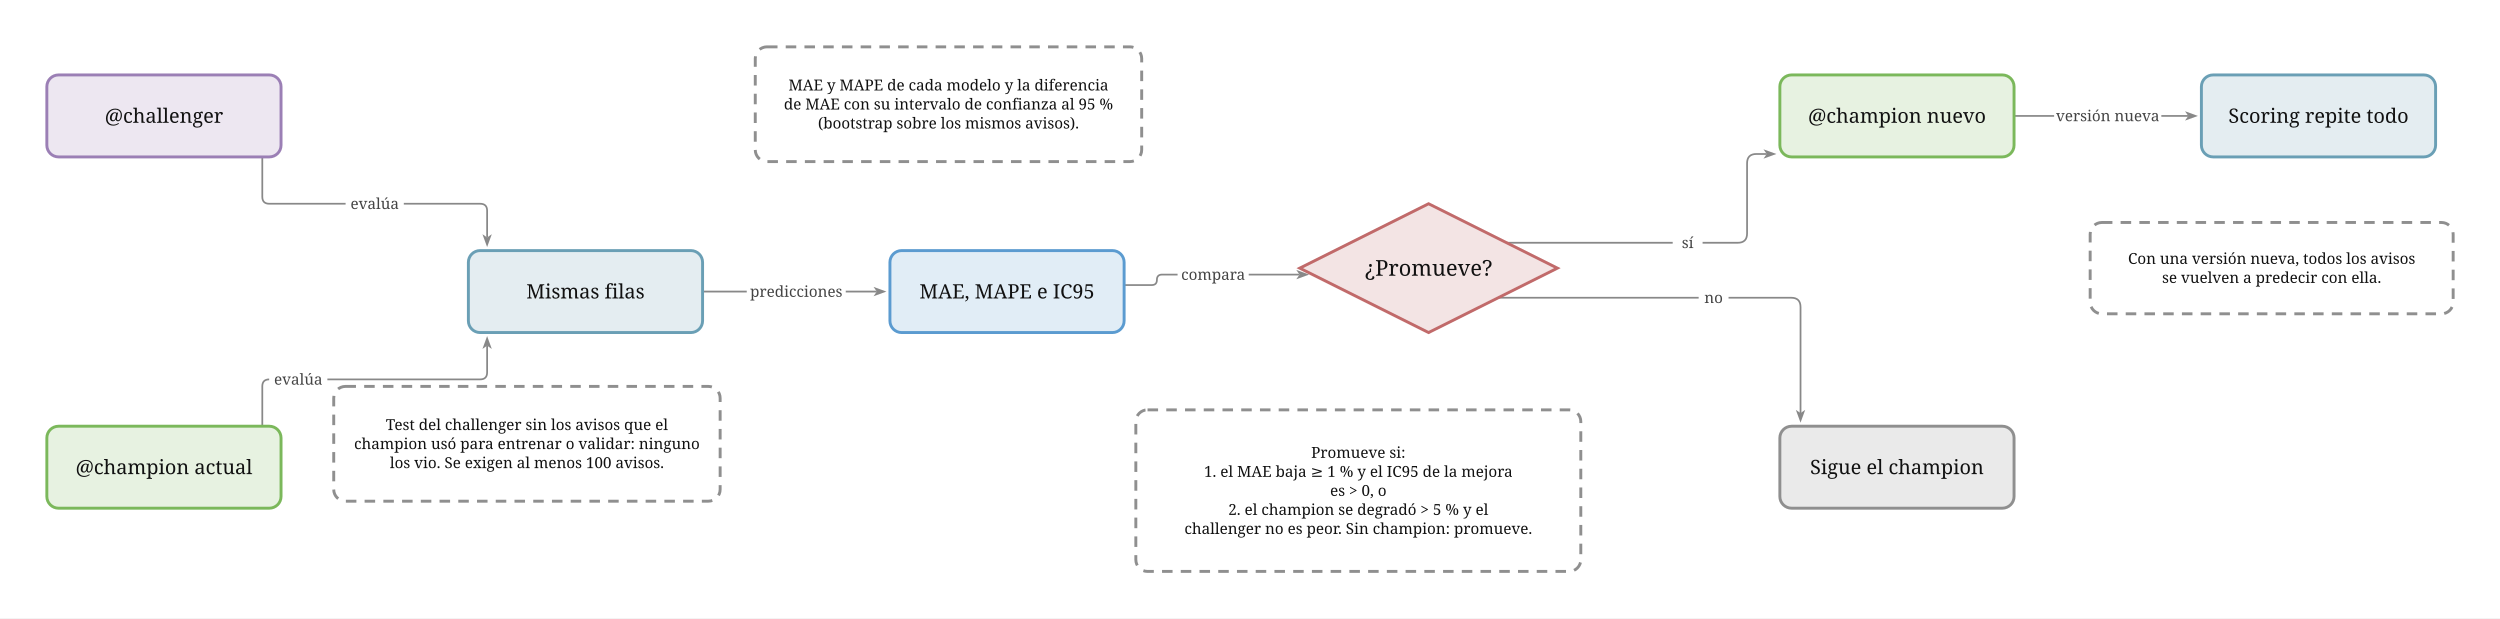
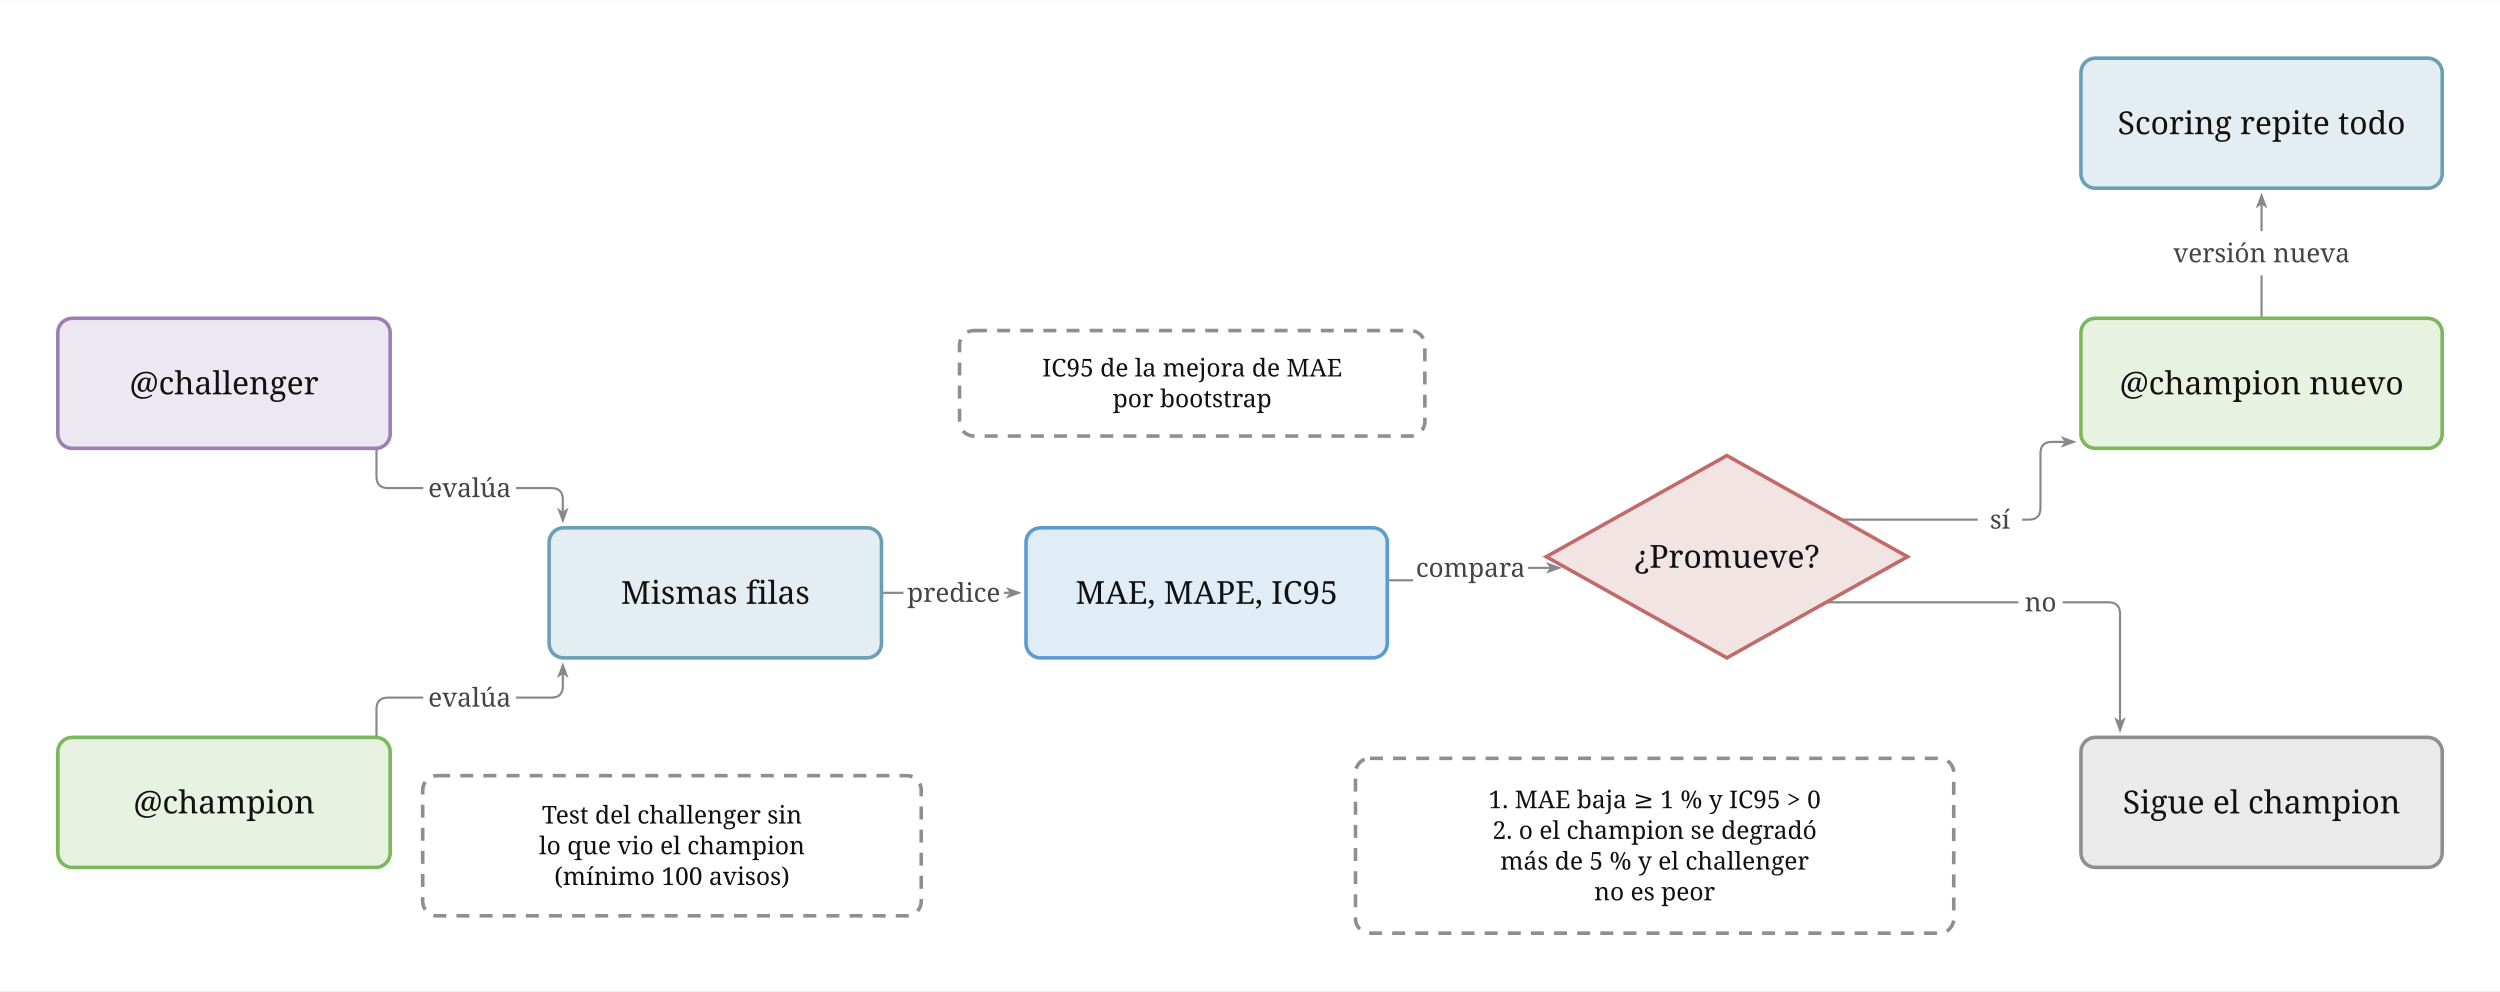
- <svg xmlns="http://www.w3.org/2000/svg" width="2135" height="528" viewBox="-100.00 101.00 2135.00 528.00">
-   <rect x="-100" y="101" width="2135" height="528" fill="#ffffff" />
-   <path d="M 124.00 235.00 L 124.00 263.00 L 124.00 269.00 Q 124.00 275.00 130.00 275.00 L 310.00 275.00 Q 316.00 275.00 316.00 281.00 L 316.00 287.00 L 316.00 303.80" fill="none" stroke="#888888" stroke-width="1.5" stroke-linejoin="round" />
-   <path d="M 316.00 312.00 L 312.00 301.00 L 316.00 303.80 L 320.00 301.00 Z" fill="#888888" />
-   <rect x="195.15" y="263.95" width="49.70" height="22.10" fill="#ffffff" />
-   <text x="220.00" y="275.00" font-family="Georgia, serif" font-size="13" fill="#444444" text-anchor="middle" dominant-baseline="middle">evalúa</text>
-   <path d="M 124.00 465.00 L 124.00 437.00 L 124.00 431.00 Q 124.00 425.00 130.00 425.00 L 310.00 425.00 Q 316.00 425.00 316.00 419.00 L 316.00 413.00 L 316.00 396.20" fill="none" stroke="#888888" stroke-width="1.5" stroke-linejoin="round" />
-   <path d="M 316.00 388.00 L 320.00 399.00 L 316.00 396.20 L 312.00 399.00 Z" fill="#888888" />
-   <rect x="129.87" y="413.95" width="49.70" height="22.10" fill="#ffffff" />
-   <text x="154.72" y="425.00" font-family="Georgia, serif" font-size="13" fill="#444444" text-anchor="middle" dominant-baseline="middle">evalúa</text>
-   <path d="M 500.00 350.00 L 528.00 350.00 L 580.00 350.00 L 632.00 350.00 L 648.80 350.00" fill="none" stroke="#888888" stroke-width="1.5" stroke-linejoin="round" />
-   <path d="M 657.00 350.00 L 646.00 354.00 L 648.80 350.00 L 646.00 346.00 Z" fill="#888888" />
-   <rect x="537.73" y="338.95" width="84.54" height="22.10" fill="#ffffff" />
-   <text x="580.00" y="350.00" font-family="Georgia, serif" font-size="13" fill="#444444" text-anchor="middle" dominant-baseline="middle">predicciones</text>
-   <path d="M 860.00 344.44 L 883.53 344.44 Q 888.00 344.44 888.00 339.97 L 888.00 339.97 Q 888.00 335.50 892.47 335.50 L 993.00 335.50 L 1009.80 335.50" fill="none" stroke="#888888" stroke-width="1.5" stroke-linejoin="round" />
-   <path d="M 1018.00 335.50 L 1007.00 339.50 L 1009.80 335.50 L 1007.00 331.50 Z" fill="#888888" />
-   <rect x="905.65" y="324.45" width="60.75" height="22.10" fill="#ffffff" />
-   <text x="936.03" y="335.50" font-family="Georgia, serif" font-size="13" fill="#444444" text-anchor="middle" dominant-baseline="middle">compara</text>
-   <path d="M 1186.67 308.33 L 1214.67 308.33 L 1384.00 308.33 Q 1392.00 308.33 1392.00 300.33 L 1392.00 240.50 Q 1392.00 232.50 1400.00 232.50 L 1408.80 232.50" fill="none" stroke="#888888" stroke-width="1.5" stroke-linejoin="round" />
-   <path d="M 1417.00 232.50 L 1406.00 236.50 L 1408.80 232.50 L 1406.00 228.50 Z" fill="#888888" />
-   <rect x="1328.49" y="297.28" width="25.52" height="22.10" fill="#ffffff" />
-   <text x="1341.25" y="308.33" font-family="Georgia, serif" font-size="13" fill="#444444" text-anchor="middle" dominant-baseline="middle">sí</text>
-   <path d="M 1179.46 355.27 L 1207.46 355.27 L 1429.65 355.27 Q 1437.65 355.27 1437.65 363.27 L 1437.65 437.00 L 1437.65 453.80" fill="none" stroke="#888888" stroke-width="1.5" stroke-linejoin="round" />
-   <path d="M 1437.65 462.00 L 1433.65 451.00 L 1437.65 453.80 L 1441.65 451.00 Z" fill="#888888" />
-   <rect x="1350.66" y="344.22" width="25.52" height="22.10" fill="#ffffff" />
-   <text x="1363.42" y="355.27" font-family="Georgia, serif" font-size="13" fill="#444444" text-anchor="middle" dominant-baseline="middle">no</text>
-   <path d="M 1620.00 200.00 L 1648.00 200.00 L 1700.00 200.00 L 1752.00 200.00 L 1768.80 200.00" fill="none" stroke="#888888" stroke-width="1.5" stroke-linejoin="round" />
-   <path d="M 1777.00 200.00 L 1766.00 204.00 L 1768.80 200.00 L 1766.00 196.00 Z" fill="#888888" />
-   <rect x="1654.22" y="188.95" width="91.56" height="22.10" fill="#ffffff" />
-   <text x="1700.00" y="200.00" font-family="Georgia, serif" font-size="13" fill="#444444" text-anchor="middle" dominant-baseline="middle">versión nueva</text>
+ <svg xmlns="http://www.w3.org/2000/svg" width="1730" height="686" viewBox="-135.00 -165.00 1730.00 685.50">
+   <rect x="-135" y="-165" width="1730" height="685.5" fill="#ffffff" />
+   <path d="M 125.52 145.00 L 125.52 164.50 Q 125.52 172.50 133.52 172.50 L 246.48 172.50 Q 254.48 172.50 254.48 180.50 L 254.48 188.80" fill="none" stroke="#888888" stroke-width="1.5" stroke-linejoin="round" />
+   <path d="M 254.48 197.00 L 250.48 186.00 L 254.48 188.80 L 258.48 186.00 Z" fill="#888888" />
+   <rect x="157.90" y="157.20" width="64.20" height="30.60" fill="#ffffff" />
+   <text x="190.00" y="172.50" font-family="Georgia, serif" font-size="18" fill="#444444" text-anchor="middle" dominant-baseline="middle">evalúa</text>
+   <path d="M 125.52 345.00 L 125.52 325.50 Q 125.52 317.50 133.52 317.50 L 246.48 317.50 Q 254.48 317.50 254.48 309.50 L 254.48 301.20" fill="none" stroke="#888888" stroke-width="1.5" stroke-linejoin="round" />
+   <path d="M 254.48 293.00 L 258.48 304.00 L 254.48 301.20 L 250.48 304.00 Z" fill="#888888" />
+   <rect x="157.90" y="302.20" width="64.20" height="30.60" fill="#ffffff" />
+   <text x="190.00" y="317.50" font-family="Georgia, serif" font-size="18" fill="#444444" text-anchor="middle" dominant-baseline="middle">evalúa</text>
+   <path d="M 475.00 245.00 L 503.00 245.00 L 525.00 245.00 L 547.00 245.00 L 563.80 245.00" fill="none" stroke="#888888" stroke-width="1.5" stroke-linejoin="round" />
+   <path d="M 572.00 245.00 L 561.00 249.00 L 563.80 245.00 L 561.00 241.00 Z" fill="#888888" />
+   <rect x="490.20" y="229.70" width="69.60" height="30.60" fill="#ffffff" />
+   <text x="525.00" y="245.00" font-family="Georgia, serif" font-size="18" fill="#444444" text-anchor="middle" dominant-baseline="middle">predice</text>
+   <path d="M 825.00 236.32 L 848.70 236.32 Q 853.00 236.32 853.00 232.02 L 853.00 232.02 Q 853.00 227.72 857.30 227.72 L 920.79 227.72 L 937.59 227.72" fill="none" stroke="#888888" stroke-width="1.5" stroke-linejoin="round" />
+   <path d="M 945.79 227.72 L 934.79 231.72 L 937.59 227.72 L 934.79 223.72 Z" fill="#888888" />
+   <rect x="842.85" y="212.42" width="79.50" height="30.60" fill="#ffffff" />
+   <text x="882.60" y="227.72" font-family="Georgia, serif" font-size="18" fill="#444444" text-anchor="middle" dominant-baseline="middle">compara</text>
+   <path d="M 1139.16 194.33 L 1167.16 194.33 L 1269.00 194.33 Q 1277.00 194.33 1277.00 186.33 L 1277.00 148.54 Q 1277.00 140.54 1285.00 140.54 L 1293.80 140.54" fill="none" stroke="#888888" stroke-width="1.5" stroke-linejoin="round" />
+   <path d="M 1302.00 140.54 L 1291.00 144.54 L 1293.80 140.54 L 1291.00 136.54 Z" fill="#888888" />
+   <rect x="1233.61" y="179.03" width="30.72" height="30.60" fill="#ffffff" />
+   <text x="1248.97" y="194.33" font-family="Georgia, serif" font-size="18" fill="#444444" text-anchor="middle" dominant-baseline="middle">sí</text>
+   <path d="M 1128.66 251.55 L 1156.66 251.55 L 1324.06 251.55 Q 1332.06 251.55 1332.06 259.55 L 1332.06 317.00 L 1332.06 333.80" fill="none" stroke="#888888" stroke-width="1.5" stroke-linejoin="round" />
+   <path d="M 1332.06 342.00 L 1328.06 331.00 L 1332.06 333.80 L 1336.06 331.00 Z" fill="#888888" />
+   <rect x="1261.73" y="236.25" width="30.72" height="30.60" fill="#ffffff" />
+   <text x="1277.09" y="251.55" font-family="Georgia, serif" font-size="18" fill="#444444" text-anchor="middle" dominant-baseline="middle">no</text>
+   <path d="M 1430.00 55.00 L 1430.00 27.00 L 1430.00 10.00 L 1430.00 -7.00 L 1430.00 -23.80" fill="none" stroke="#888888" stroke-width="1.5" stroke-linejoin="round" />
+   <path d="M 1430.00 -32.00 L 1434.00 -21.00 L 1430.00 -23.80 L 1426.00 -21.00 Z" fill="#888888" />
+   <rect x="1368.92" y="-5.30" width="122.16" height="30.60" fill="#ffffff" />
+   <text x="1430.00" y="10.00" font-family="Georgia, serif" font-size="18" fill="#444444" text-anchor="middle" dominant-baseline="middle">versión nueva</text>
  <g id="node-1">
-     <rect x="-60.00" y="165.00" width="200" height="70" rx="10" ry="10" fill="rgba(155,127,181,0.18)" stroke="#9b7fb5" stroke-width="2.5" />
-     <text x="40.00" y="200.00" font-family="Georgia, serif" font-size="17.0" fill="#111111" text-anchor="middle" dominant-baseline="middle">@challenger</text>
+     <rect x="-95.00" y="55.00" width="230" height="90" rx="10" ry="10" fill="rgba(155,127,181,0.18)" stroke="#9b7fb5" stroke-width="2.5" />
+     <text x="20.00" y="100.00" font-family="Georgia, serif" font-size="22.0" fill="#111111" text-anchor="middle" dominant-baseline="middle">@challenger</text>
  </g>
  <g id="node-2">
-     <rect x="-60.00" y="465.00" width="200" height="70" rx="10" ry="10" fill="rgba(123,184,91,0.18)" stroke="#7bb85b" stroke-width="2.5" />
-     <text x="40.00" y="500.00" font-family="Georgia, serif" font-size="17.0" fill="#111111" text-anchor="middle" dominant-baseline="middle">@champion actual</text>
+     <rect x="-95.00" y="345.00" width="230" height="90" rx="10" ry="10" fill="rgba(123,184,91,0.18)" stroke="#7bb85b" stroke-width="2.5" />
+     <text x="20.00" y="390.00" font-family="Georgia, serif" font-size="22.0" fill="#111111" text-anchor="middle" dominant-baseline="middle">@champion</text>
  </g>
  <g id="node-3">
-     <rect x="300.00" y="315.00" width="200" height="70" rx="10" ry="10" fill="rgba(106,159,181,0.18)" stroke="#6a9fb5" stroke-width="2.5" />
-     <text x="400.00" y="350.00" font-family="Georgia, serif" font-size="17.0" fill="#111111" text-anchor="middle" dominant-baseline="middle">Mismas filas</text>
+     <rect x="245.00" y="200.00" width="230" height="90" rx="10" ry="10" fill="rgba(106,159,181,0.18)" stroke="#6a9fb5" stroke-width="2.5" />
+     <text x="360.00" y="245.00" font-family="Georgia, serif" font-size="22.0" fill="#111111" text-anchor="middle" dominant-baseline="middle">Mismas filas</text>
  </g>
  <g id="node-4">
-     <rect x="660.00" y="315.00" width="200" height="70" rx="10" ry="10" fill="rgba(91,155,208,0.18)" stroke="#5b9bd0" stroke-width="2.5" />
-     <text x="760.00" y="350.00" font-family="Georgia, serif" font-size="17.0" fill="#111111" text-anchor="middle" dominant-baseline="middle">MAE, MAPE e IC95</text>
+     <rect x="575.00" y="200.00" width="250" height="90" rx="10" ry="10" fill="rgba(91,155,208,0.18)" stroke="#5b9bd0" stroke-width="2.5" />
+     <text x="700.00" y="245.00" font-family="Georgia, serif" font-size="22.0" fill="#111111" text-anchor="middle" dominant-baseline="middle">MAE, MAPE, IC95</text>
  </g>
  <g id="node-5">
-     <polygon points="1120,275.00 1230.00,330 1120,385.00 1010.00,330" fill="rgba(193,106,106,0.18)" stroke="#c16a6a" stroke-width="2.5" />
-     <text x="1120.00" y="330.00" font-family="Georgia, serif" font-size="18.7" fill="#111111" text-anchor="middle" dominant-baseline="middle">¿Promueve?</text>
+     <polygon points="1060,150.00 1185.00,220 1060,290.00 935.00,220" fill="rgba(193,106,106,0.18)" stroke="#c16a6a" stroke-width="2.5" />
+     <text x="1060.00" y="220.00" font-family="Georgia, serif" font-size="22.0" fill="#111111" text-anchor="middle" dominant-baseline="middle">¿Promueve?</text>
  </g>
  <g id="node-6">
-     <rect x="1420.00" y="165.00" width="200" height="70" rx="10" ry="10" fill="rgba(123,184,91,0.18)" stroke="#7bb85b" stroke-width="2.5" />
-     <text x="1520.00" y="200.00" font-family="Georgia, serif" font-size="17.0" fill="#111111" text-anchor="middle" dominant-baseline="middle">@champion nuevo</text>
+     <rect x="1305.00" y="55.00" width="250" height="90" rx="10" ry="10" fill="rgba(123,184,91,0.18)" stroke="#7bb85b" stroke-width="2.5" />
+     <text x="1430.00" y="100.00" font-family="Georgia, serif" font-size="22.0" fill="#111111" text-anchor="middle" dominant-baseline="middle">@champion nuevo</text>
  </g>
  <g id="node-7">
-     <rect x="1420.00" y="465.00" width="200" height="70" rx="10" ry="10" fill="rgba(143,143,143,0.18)" stroke="#8f8f8f" stroke-width="2.5" />
-     <text x="1520.00" y="500.00" font-family="Georgia, serif" font-size="17.0" fill="#111111" text-anchor="middle" dominant-baseline="middle">Sigue el champion</text>
+     <rect x="1305.00" y="345.00" width="250" height="90" rx="10" ry="10" fill="rgba(143,143,143,0.18)" stroke="#8f8f8f" stroke-width="2.5" />
+     <text x="1430.00" y="390.00" font-family="Georgia, serif" font-size="22.0" fill="#111111" text-anchor="middle" dominant-baseline="middle">Sigue el champion</text>
  </g>
  <g id="node-8">
-     <rect x="1780.00" y="165.00" width="200" height="70" rx="10" ry="10" fill="rgba(106,159,181,0.18)" stroke="#6a9fb5" stroke-width="2.5" />
-     <text x="1880.00" y="200.00" font-family="Georgia, serif" font-size="17.0" fill="#111111" text-anchor="middle" dominant-baseline="middle">Scoring repite todo</text>
+     <rect x="1305.00" y="-125.00" width="250" height="90" rx="10" ry="10" fill="rgba(106,159,181,0.18)" stroke="#6a9fb5" stroke-width="2.5" />
+     <text x="1430.00" y="-80.00" font-family="Georgia, serif" font-size="22.0" fill="#111111" text-anchor="middle" dominant-baseline="middle">Scoring repite todo</text>
  </g>
  <g id="node-9">
-     <rect x="185.00" y="431.00" width="330" height="98" rx="10" ry="10" fill="none" stroke="#8f8f8f" stroke-width="2.5" stroke-dasharray="9 7" />
-     <text x="350.00" y="463.75" font-family="Georgia, serif" font-size="13.0" fill="#111111" text-anchor="middle" dominant-baseline="middle">Test del challenger sin los avisos que el</text>
-     <text x="350.00" y="480.00" font-family="Georgia, serif" font-size="13.0" fill="#111111" text-anchor="middle" dominant-baseline="middle">champion usó para entrenar o validar: ninguno</text>
-     <text x="350.00" y="496.25" font-family="Georgia, serif" font-size="13.0" fill="#111111" text-anchor="middle" dominant-baseline="middle">los vio. Se exigen al menos 100 avisos.</text>
+     <rect x="157.50" y="371.50" width="345" height="97" rx="10" ry="10" fill="none" stroke="#8f8f8f" stroke-width="2.5" stroke-dasharray="9 7" />
+     <text x="330.00" y="398.75" font-family="Georgia, serif" font-size="17.0" fill="#111111" text-anchor="middle" dominant-baseline="middle">Test del challenger sin</text>
+     <text x="330.00" y="420.00" font-family="Georgia, serif" font-size="17.0" fill="#111111" text-anchor="middle" dominant-baseline="middle">lo que vio el champion</text>
+     <text x="330.00" y="441.25" font-family="Georgia, serif" font-size="17.0" fill="#111111" text-anchor="middle" dominant-baseline="middle">(mínimo 100 avisos)</text>
  </g>
  <g id="node-10">
-     <rect x="545.00" y="141.00" width="330" height="98" rx="10" ry="10" fill="none" stroke="#8f8f8f" stroke-width="2.5" stroke-dasharray="9 7" />
-     <text x="710.00" y="173.75" font-family="Georgia, serif" font-size="13.0" fill="#111111" text-anchor="middle" dominant-baseline="middle">MAE y MAPE de cada modelo y la diferencia</text>
-     <text x="710.00" y="190.00" font-family="Georgia, serif" font-size="13.0" fill="#111111" text-anchor="middle" dominant-baseline="middle">de MAE con su intervalo de confianza al 95 %</text>
-     <text x="710.00" y="206.25" font-family="Georgia, serif" font-size="13.0" fill="#111111" text-anchor="middle" dominant-baseline="middle">(bootstrap sobre los mismos avisos).</text>
+     <rect x="529.00" y="63.50" width="322" height="73" rx="10" ry="10" fill="none" stroke="#8f8f8f" stroke-width="2.5" stroke-dasharray="9 7" />
+     <text x="690.00" y="89.38" font-family="Georgia, serif" font-size="17.0" fill="#111111" text-anchor="middle" dominant-baseline="middle">IC95 de la mejora de MAE</text>
+     <text x="690.00" y="110.63" font-family="Georgia, serif" font-size="17.0" fill="#111111" text-anchor="middle" dominant-baseline="middle">por bootstrap</text>
  </g>
  <g id="node-11">
-     <rect x="870.00" y="451.00" width="380" height="138" rx="10" ry="10" fill="none" stroke="#8f8f8f" stroke-width="2.5" stroke-dasharray="9 7" />
-     <text x="1060.00" y="487.50" font-family="Georgia, serif" font-size="13.0" fill="#111111" text-anchor="middle" dominant-baseline="middle">Promueve si:</text>
-     <text x="1060.00" y="503.75" font-family="Georgia, serif" font-size="13.0" fill="#111111" text-anchor="middle" dominant-baseline="middle">1. el MAE baja ≥ 1 % y el IC95 de la mejora</text>
-     <text x="1060.00" y="520.00" font-family="Georgia, serif" font-size="13.0" fill="#111111" text-anchor="middle" dominant-baseline="middle">    es &gt; 0, o</text>
-     <text x="1060.00" y="536.25" font-family="Georgia, serif" font-size="13.0" fill="#111111" text-anchor="middle" dominant-baseline="middle">2. el champion se degradó &gt; 5 % y el</text>
-     <text x="1060.00" y="552.50" font-family="Georgia, serif" font-size="13.0" fill="#111111" text-anchor="middle" dominant-baseline="middle">    challenger no es peor. Sin champion: promueve.</text>
-   </g>
-   <g id="node-12">
-     <rect x="1685.00" y="291.00" width="310" height="78" rx="10" ry="10" fill="none" stroke="#8f8f8f" stroke-width="2.5" stroke-dasharray="9 7" />
-     <text x="1840.00" y="321.88" font-family="Georgia, serif" font-size="13.0" fill="#111111" text-anchor="middle" dominant-baseline="middle">Con una versión nueva, todos los avisos</text>
-     <text x="1840.00" y="338.13" font-family="Georgia, serif" font-size="13.0" fill="#111111" text-anchor="middle" dominant-baseline="middle">se vuelven a predecir con ella.</text>
+     <rect x="803.00" y="359.50" width="414" height="121" rx="10" ry="10" fill="none" stroke="#8f8f8f" stroke-width="2.5" stroke-dasharray="9 7" />
+     <text x="1010.00" y="388.13" font-family="Georgia, serif" font-size="17.0" fill="#111111" text-anchor="middle" dominant-baseline="middle">1. MAE baja ≥ 1 % y IC95 &gt; 0</text>
+     <text x="1010.00" y="409.38" font-family="Georgia, serif" font-size="17.0" fill="#111111" text-anchor="middle" dominant-baseline="middle">2. o el champion se degradó</text>
+     <text x="1010.00" y="430.63" font-family="Georgia, serif" font-size="17.0" fill="#111111" text-anchor="middle" dominant-baseline="middle">   más de 5 % y el challenger</text>
+     <text x="1010.00" y="451.88" font-family="Georgia, serif" font-size="17.0" fill="#111111" text-anchor="middle" dominant-baseline="middle">   no es peor</text>
  </g>
</svg>
